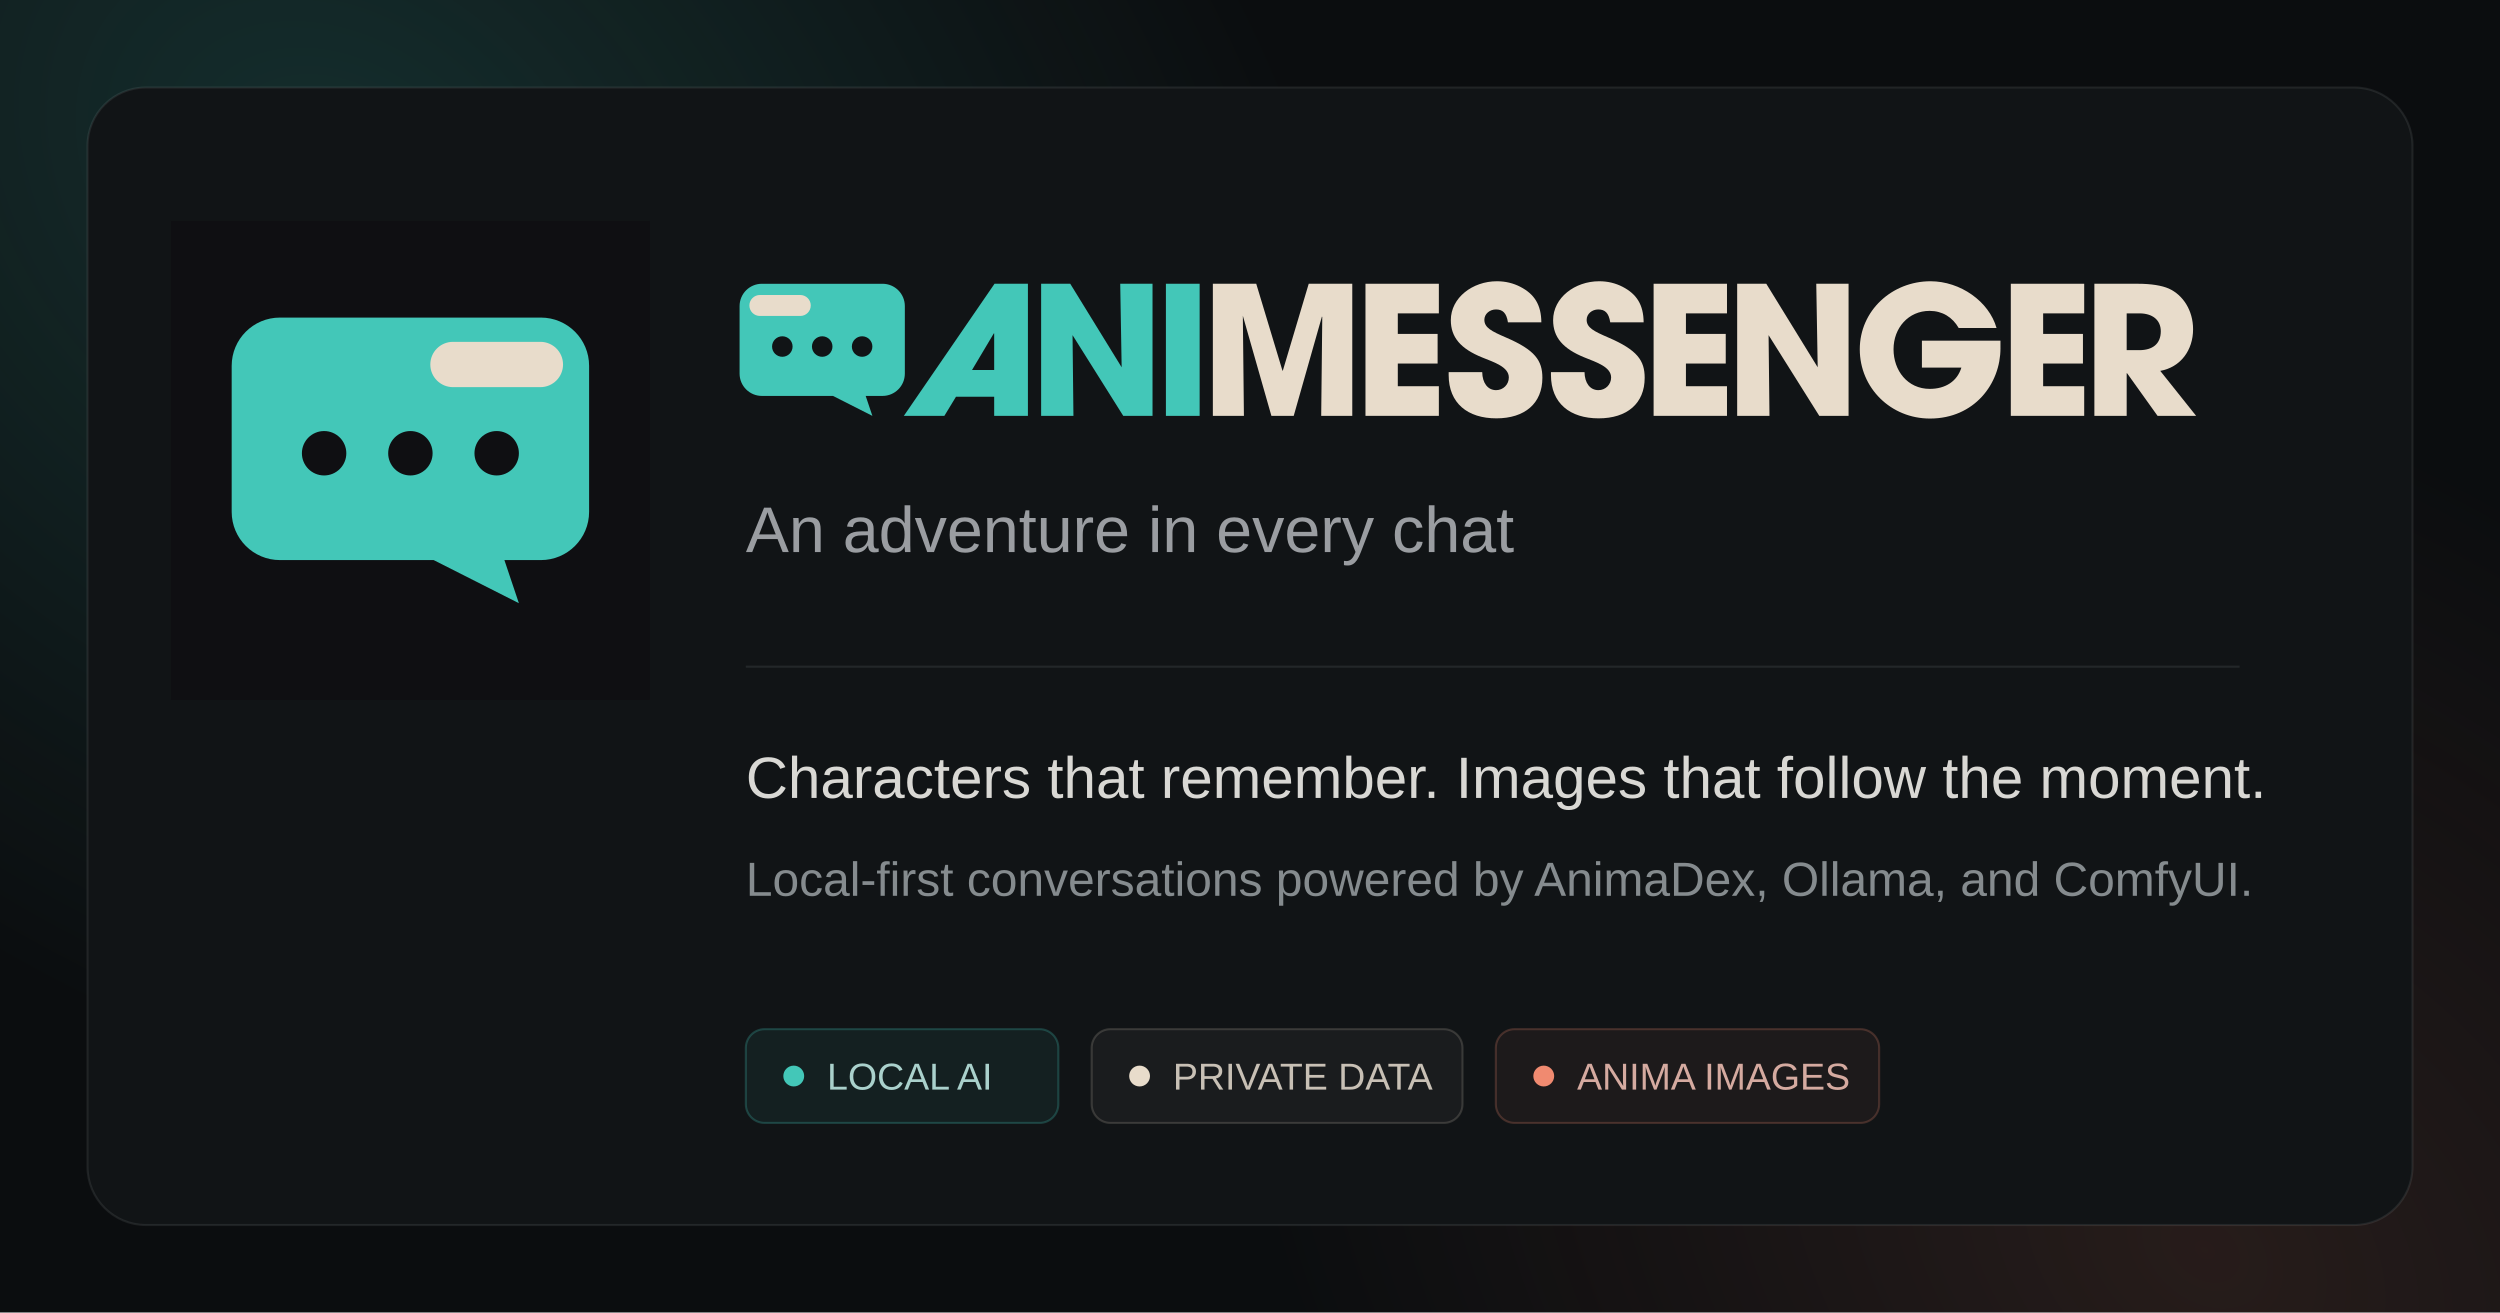
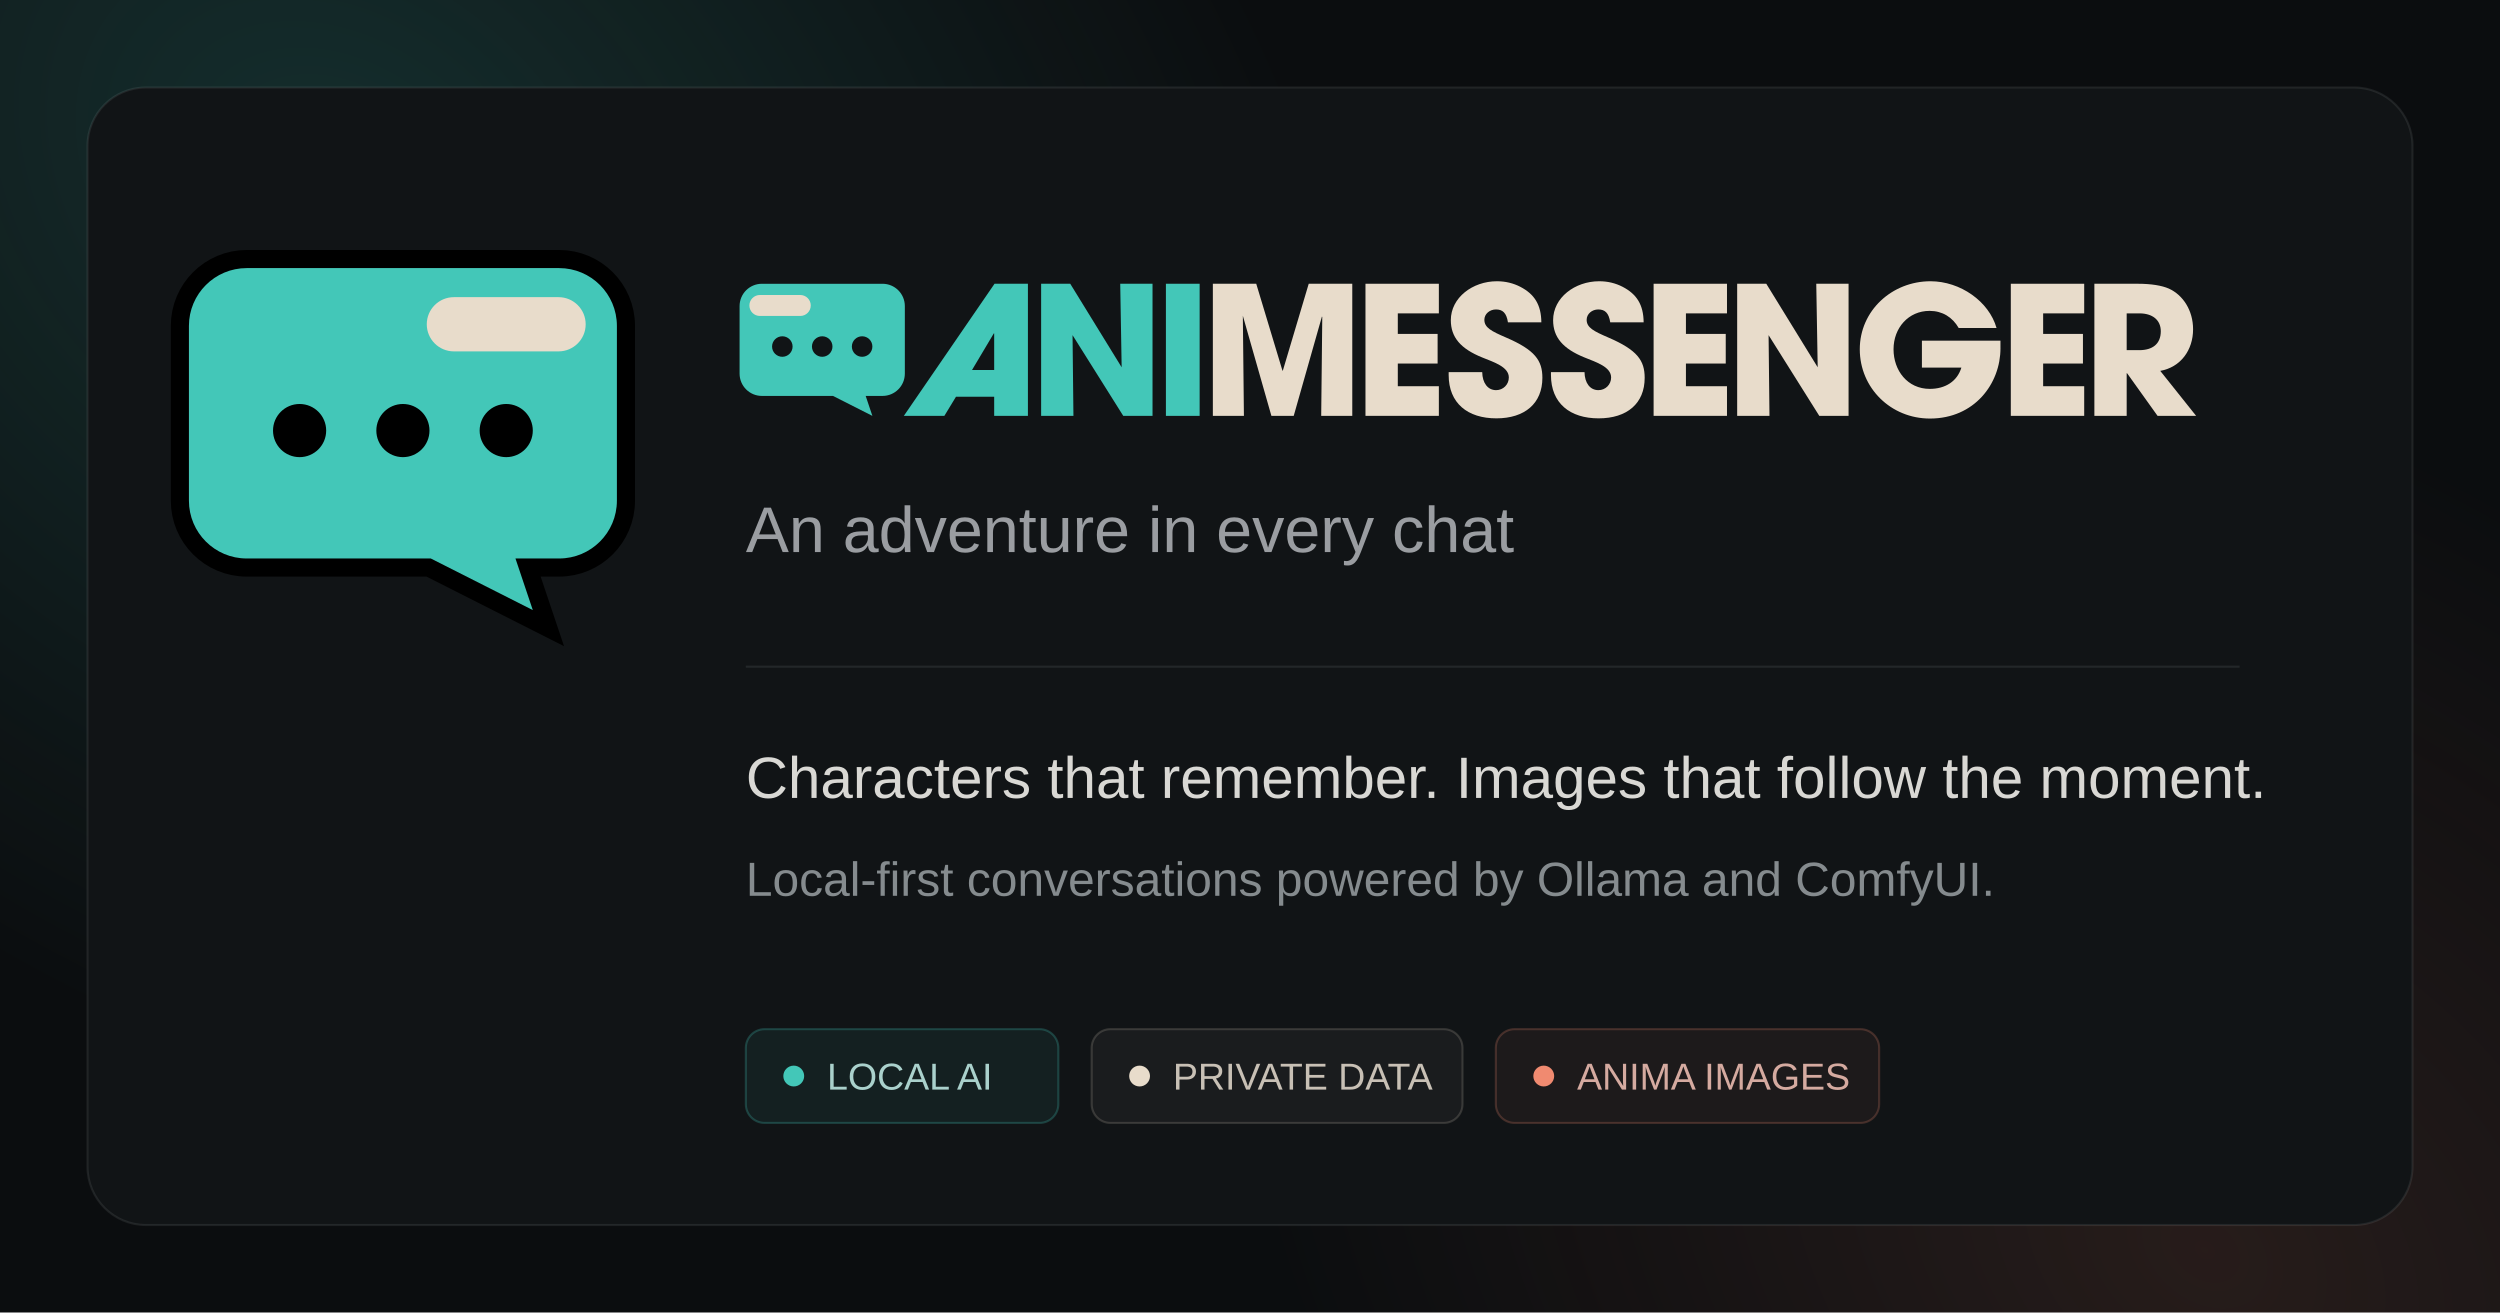
<svg xmlns="http://www.w3.org/2000/svg" width="1200" height="630" viewBox="0 0 1200 630">
  <defs>
    <radialGradient id="tealGlow" cx="0" cy="0" r="1" gradientTransform="translate(165 88) rotate(38) scale(540 400)" gradientUnits="userSpaceOnUse">
      <stop stop-color="#43c7b8" stop-opacity=".18" />
      <stop offset="1" stop-color="#43c7b8" stop-opacity="0" />
    </radialGradient>
    <radialGradient id="emberGlow" cx="0" cy="0" r="1" gradientTransform="translate(1060 600) rotate(-142) scale(520 380)" gradientUnits="userSpaceOnUse">
      <stop stop-color="#f08a70" stop-opacity=".12" />
      <stop offset="1" stop-color="#f08a70" stop-opacity="0" />
    </radialGradient>
  </defs>
  <rect width="1200" height="630" fill="#0b0d0f" />
  <rect width="1200" height="630" fill="url(#tealGlow)" />
  <rect width="1200" height="630" fill="url(#emberGlow)" />
  <rect x="42" y="42" width="1116" height="546" rx="28" fill="#111416" stroke="#e8edee" stroke-opacity=".09" />
-   <g transform="translate(82 106) scale(.242)">
-     <rect width="950.32" height="950.32" fill="#0f0f12" />
-     <path fill="#43c7b8" d="M733.91,191.88H216.41c-52.87,0-95.72,42.86-95.72,95.72v289.58c0,52.87,42.86,95.72,95.72,95.72h304.94l169,85.53-28.74-85.53h72.3c52.87,0,95.72-42.86,95.72-95.72v-289.58c0-52.87-42.86-95.72-95.72-95.72ZM304.02,505.05c-24.33,0-44.05-19.72-44.05-44.05s19.72-44.05,44.05-44.05,44.05,19.72,44.05,44.05-19.72,44.05-44.05,44.05ZM475.16,505.05c-24.33,0-44.05-19.72-44.05-44.05s19.72-44.05,44.05-44.05,44.05,19.72,44.05,44.05-19.72,44.05-44.05,44.05ZM646.3,505.05c-24.33,0-44.05-19.72-44.05-44.05s19.72-44.05,44.05-44.05,44.05,19.72,44.05,44.05-19.72,44.05-44.05,44.05Z" />
-     <rect x="514.66" y="240.01" width="263.28" height="89.86" rx="44.93" fill="#e8dccb" />
+   <g transform="translate(82 120) scale(.225)">
+     <rect x="129.4" y="258.1" width="755.6" height="247.5" />
+     <path d="M828.3,38.6H161.9c-68.1,0-123.3,55.2-123.3,123.3v372.9c0,68.1,55.2,123.3,123.3,123.3h392.7l217.6,110.1-37-110.1h93.1c68.1,0,123.3-55.2,123.3-123.3V161.9c0-68.1-55.2-123.3-123.3-123.3ZM274.7,441.9c-31.3,0-56.7-25.4-56.7-56.7s25.4-56.7,56.7-56.7,56.7,25.4,56.7,56.7-25.4,56.7-56.7,56.7ZM495.1,441.9c-31.3,0-56.7-25.4-56.7-56.7s25.4-56.7,56.7-56.7,56.7,25.4,56.7,56.7-25.4,56.7-56.7,56.7ZM715.5,441.9c-31.3,0-56.7-25.4-56.7-56.7s25.4-56.7,56.7-56.7,56.7,25.4,56.7,56.7-25.4,56.7-56.7,56.7Z" fill="#43c7b8" stroke="#000" stroke-miterlimit="10" stroke-width="77.3" />
+     <path d="M828.3,38.6H161.9c-68.1,0-123.3,55.2-123.3,123.3v372.9c0,68.1,55.2,123.3,123.3,123.3h392.7l217.6,110.1-37-110.1h93.1c68.1,0,123.3-55.2,123.3-123.3V161.9c0-68.1-55.2-123.3-123.3-123.3ZM274.7,441.9c-31.3,0-56.7-25.4-56.7-56.7s25.4-56.7,56.7-56.7,56.7,25.4,56.7,56.7-25.4,56.7-56.7,56.7ZM495.1,441.9c-31.3,0-56.7-25.4-56.7-56.7s25.4-56.7,56.7-56.7,56.7,25.4,56.7,56.7-25.4,56.7-56.7,56.7ZM715.5,441.9c-31.3,0-56.7-25.4-56.7-56.7s25.4-56.7,56.7-56.7,56.7,25.4,56.7,56.7-25.4,56.7-56.7,56.7Z" fill="#43c7b8" />
+     <rect x="546" y="100.6" width="339" height="115.7" rx="57.9" ry="57.9" fill="#e8dccb" />
  </g>
  <g transform="translate(355 135) scale(.9525)">
    <path fill="#43c7b8" d="M128.3,67.83v-9.63h-19.25l-5.85,9.63h-20.42L128.48,1.26h16.82v66.58h-17ZM128.3,26.27h-.18l-10.98,18.44h11.16v-18.44Z" />
    <path fill="#43c7b8" d="M193.34,67.83l-25.55-40.67.45,40.67h-16.28V1.26h14.67l25.91,42.1-.72-42.1h16.28v66.58h-14.75Z" />
    <path fill="#43c7b8" d="M214.84,67.83V1.26h17v66.58h-17Z" />
    <path fill="#e8dccb" d="M293.1,67.83l.54-49.84-.18-.18-14.21,50.02h-11.25l-14.39-50.47.54,50.47h-15.65V1.26h21.86l13.22,43.81h.18l13.05-43.81h21.95v66.58h-15.65Z" />
    <path fill="#e8dccb" d="M315.41,67.83V1.26h36.98v14.93h-20.69v10.35h20.06v14.93h-20.06v11.43h20.69v14.93h-36.98Z" />
    <path fill="#e8dccb" d="M387.2,20.69c-.72-4.77-2.7-6.48-6.03-6.48-3.15,0-5.85,2.25-5.85,5.22,0,3.96,3.6,5.76,10.89,8.91,14.67,6.3,18.35,11.61,18.35,20.33,0,12.87-8.82,20.42-23.21,20.42s-24.02-7.56-24.02-21.86v-1.44h16.91c.09,5.49,2.79,9.09,7.02,9.09,3.51,0,6.39-2.79,6.39-6.39,0-5.31-7.38-7.65-13.4-10.08-10.89-4.41-15.83-10.17-15.83-18.8,0-11.34,10.98-19.61,23.21-19.61,4.41,0,8.28.99,11.79,2.79,7.11,3.69,10.53,9,10.62,17.9h-16.82Z" />
    <path fill="#e8dccb" d="M438.75,20.69c-.72-4.77-2.7-6.48-6.03-6.48-3.15,0-5.85,2.25-5.85,5.22,0,3.96,3.6,5.76,10.89,8.91,14.67,6.3,18.35,11.61,18.35,20.33,0,12.87-8.82,20.42-23.21,20.42s-24.02-7.56-24.02-21.86v-1.44h16.91c.09,5.49,2.79,9.09,7.02,9.09,3.51,0,6.39-2.79,6.39-6.39,0-5.31-7.38-7.65-13.4-10.08-10.89-4.41-15.83-10.17-15.83-18.8,0-11.34,10.98-19.61,23.21-19.61,4.41,0,8.28.99,11.79,2.79,7.11,3.69,10.53,9,10.62,17.9h-16.82Z" />
    <path fill="#e8dccb" d="M460.61,67.83V1.26h36.98v14.93h-20.69v10.35h20.06v14.93h-20.06v11.43h20.69v14.93h-36.98Z" />
    <path fill="#e8dccb" d="M544.1,67.83l-25.55-40.67.45,40.67h-16.28V1.26h14.67l25.91,42.1-.72-42.1h16.28v66.58h-14.75Z" />
    <path fill="#e8dccb" d="M635.41,33.74c0,17.9-13.13,35.45-35.54,35.45-19.7,0-35.36-15.38-35.36-34.91S580.8,0,600.14,0c15.02,0,29.51,10.17,33.29,23.57h-19.07c-3.15-5.49-8.28-8.64-14.67-8.64-10.71,0-18.17,8.64-18.17,19.34s7.02,19.97,18.26,19.97c7.92,0,13.86-3.87,15.92-10.71h-19.88v-13.58h39.58v3.78Z" />
    <path fill="#e8dccb" d="M640.62,67.83V1.26h36.98v14.93h-20.69v10.35h20.06v14.93h-20.06v11.43h20.69v14.93h-36.98Z" />
    <path fill="#e8dccb" d="M714.57,67.83l-15.38-21.5h-.18v21.5h-16.28V1.26h21.77c6.93,0,12.24.9,15.74,2.43,7.2,3.24,12.23,11.07,12.23,20.51,0,10.53-6.3,19.16-16.55,20.96l18.08,22.67h-19.43ZM705.31,34.73c6.75,0,10.89-3.15,10.89-9.54,0-5.76-4.32-9-10.71-9h-6.48v18.53h6.3Z" />
    <path fill="#43c7b8" d="M72.04,1.27H11.25C5.03,1.27,0,6.31,0,12.52v34.02c0,6.21,5.03,11.25,11.25,11.25h35.82l19.85,10.05-3.38-10.05h8.49c6.21,0,11.25-5.03,11.25-11.25V12.52c0-6.21-5.03-11.25-11.25-11.25ZM21.54,38.07c-2.86,0-5.17-2.32-5.17-5.17s2.32-5.17,5.17-5.17,5.17,2.32,5.17,5.17-2.32,5.17-5.17,5.17ZM41.64,38.07c-2.86,0-5.17-2.32-5.17-5.17s2.32-5.17,5.17-5.17,5.17,2.32,5.17,5.17-2.32,5.17-5.17,5.17ZM61.75,38.07c-2.86,0-5.17-2.32-5.17-5.17s2.32-5.17,5.17-5.17,5.17,2.32,5.17,5.17-2.32,5.17-5.17,5.17Z" />
    <rect x="4.94" y="6.93" width="30.93" height="10.56" rx="5.28" ry="5.28" fill="#e8dccb" />
  </g>
  <text x="358" y="265" fill="#9a9da1" font-family="Segoe UI,Arial,sans-serif" font-size="31">An adventure in every chat</text>
  <line x1="358" y1="320" x2="1075" y2="320" stroke="#e8edee" stroke-opacity=".09" />
  <text x="358" y="383" fill="#d9d8d4" font-family="Segoe UI,Arial,sans-serif" font-size="28">Characters that remember. Images that follow the moment.</text>
-   <text x="358" y="430" fill="#858b8e" font-family="Segoe UI,Arial,sans-serif" font-size="23">Local-first conversations powered by AnimaDex, Ollama, and ComfyUI.</text>
+   <text x="358" y="430" fill="#858b8e" font-family="Segoe UI,Arial,sans-serif" font-size="23">Local-first conversations powered by Ollama and ComfyUI.</text>
  <g transform="translate(358 494)" font-family="Segoe UI,Arial,sans-serif" font-size="18">
    <rect width="150" height="45" rx="9" fill="#43c7b8" fill-opacity=".07" stroke="#43c7b8" stroke-opacity=".25" />
    <circle cx="23" cy="22.5" r="5" fill="#43c7b8" />
    <text x="39" y="29" fill="#aad1cc">LOCAL AI</text>
    <rect x="166" width="178" height="45" rx="9" fill="#e8dccb" fill-opacity=".045" stroke="#e8dccb" stroke-opacity=".17" />
    <circle cx="189" cy="22.5" r="5" fill="#e8dccb" />
    <text x="205" y="29" fill="#c8c0b5">PRIVATE DATA</text>
    <rect x="360" width="184" height="45" rx="9" fill="#f08a70" fill-opacity=".055" stroke="#f08a70" stroke-opacity=".22" />
    <circle cx="383" cy="22.5" r="5" fill="#f08a70" />
    <text x="399" y="29" fill="#d5aaa0">ANIMA IMAGES</text>
  </g>
</svg>
